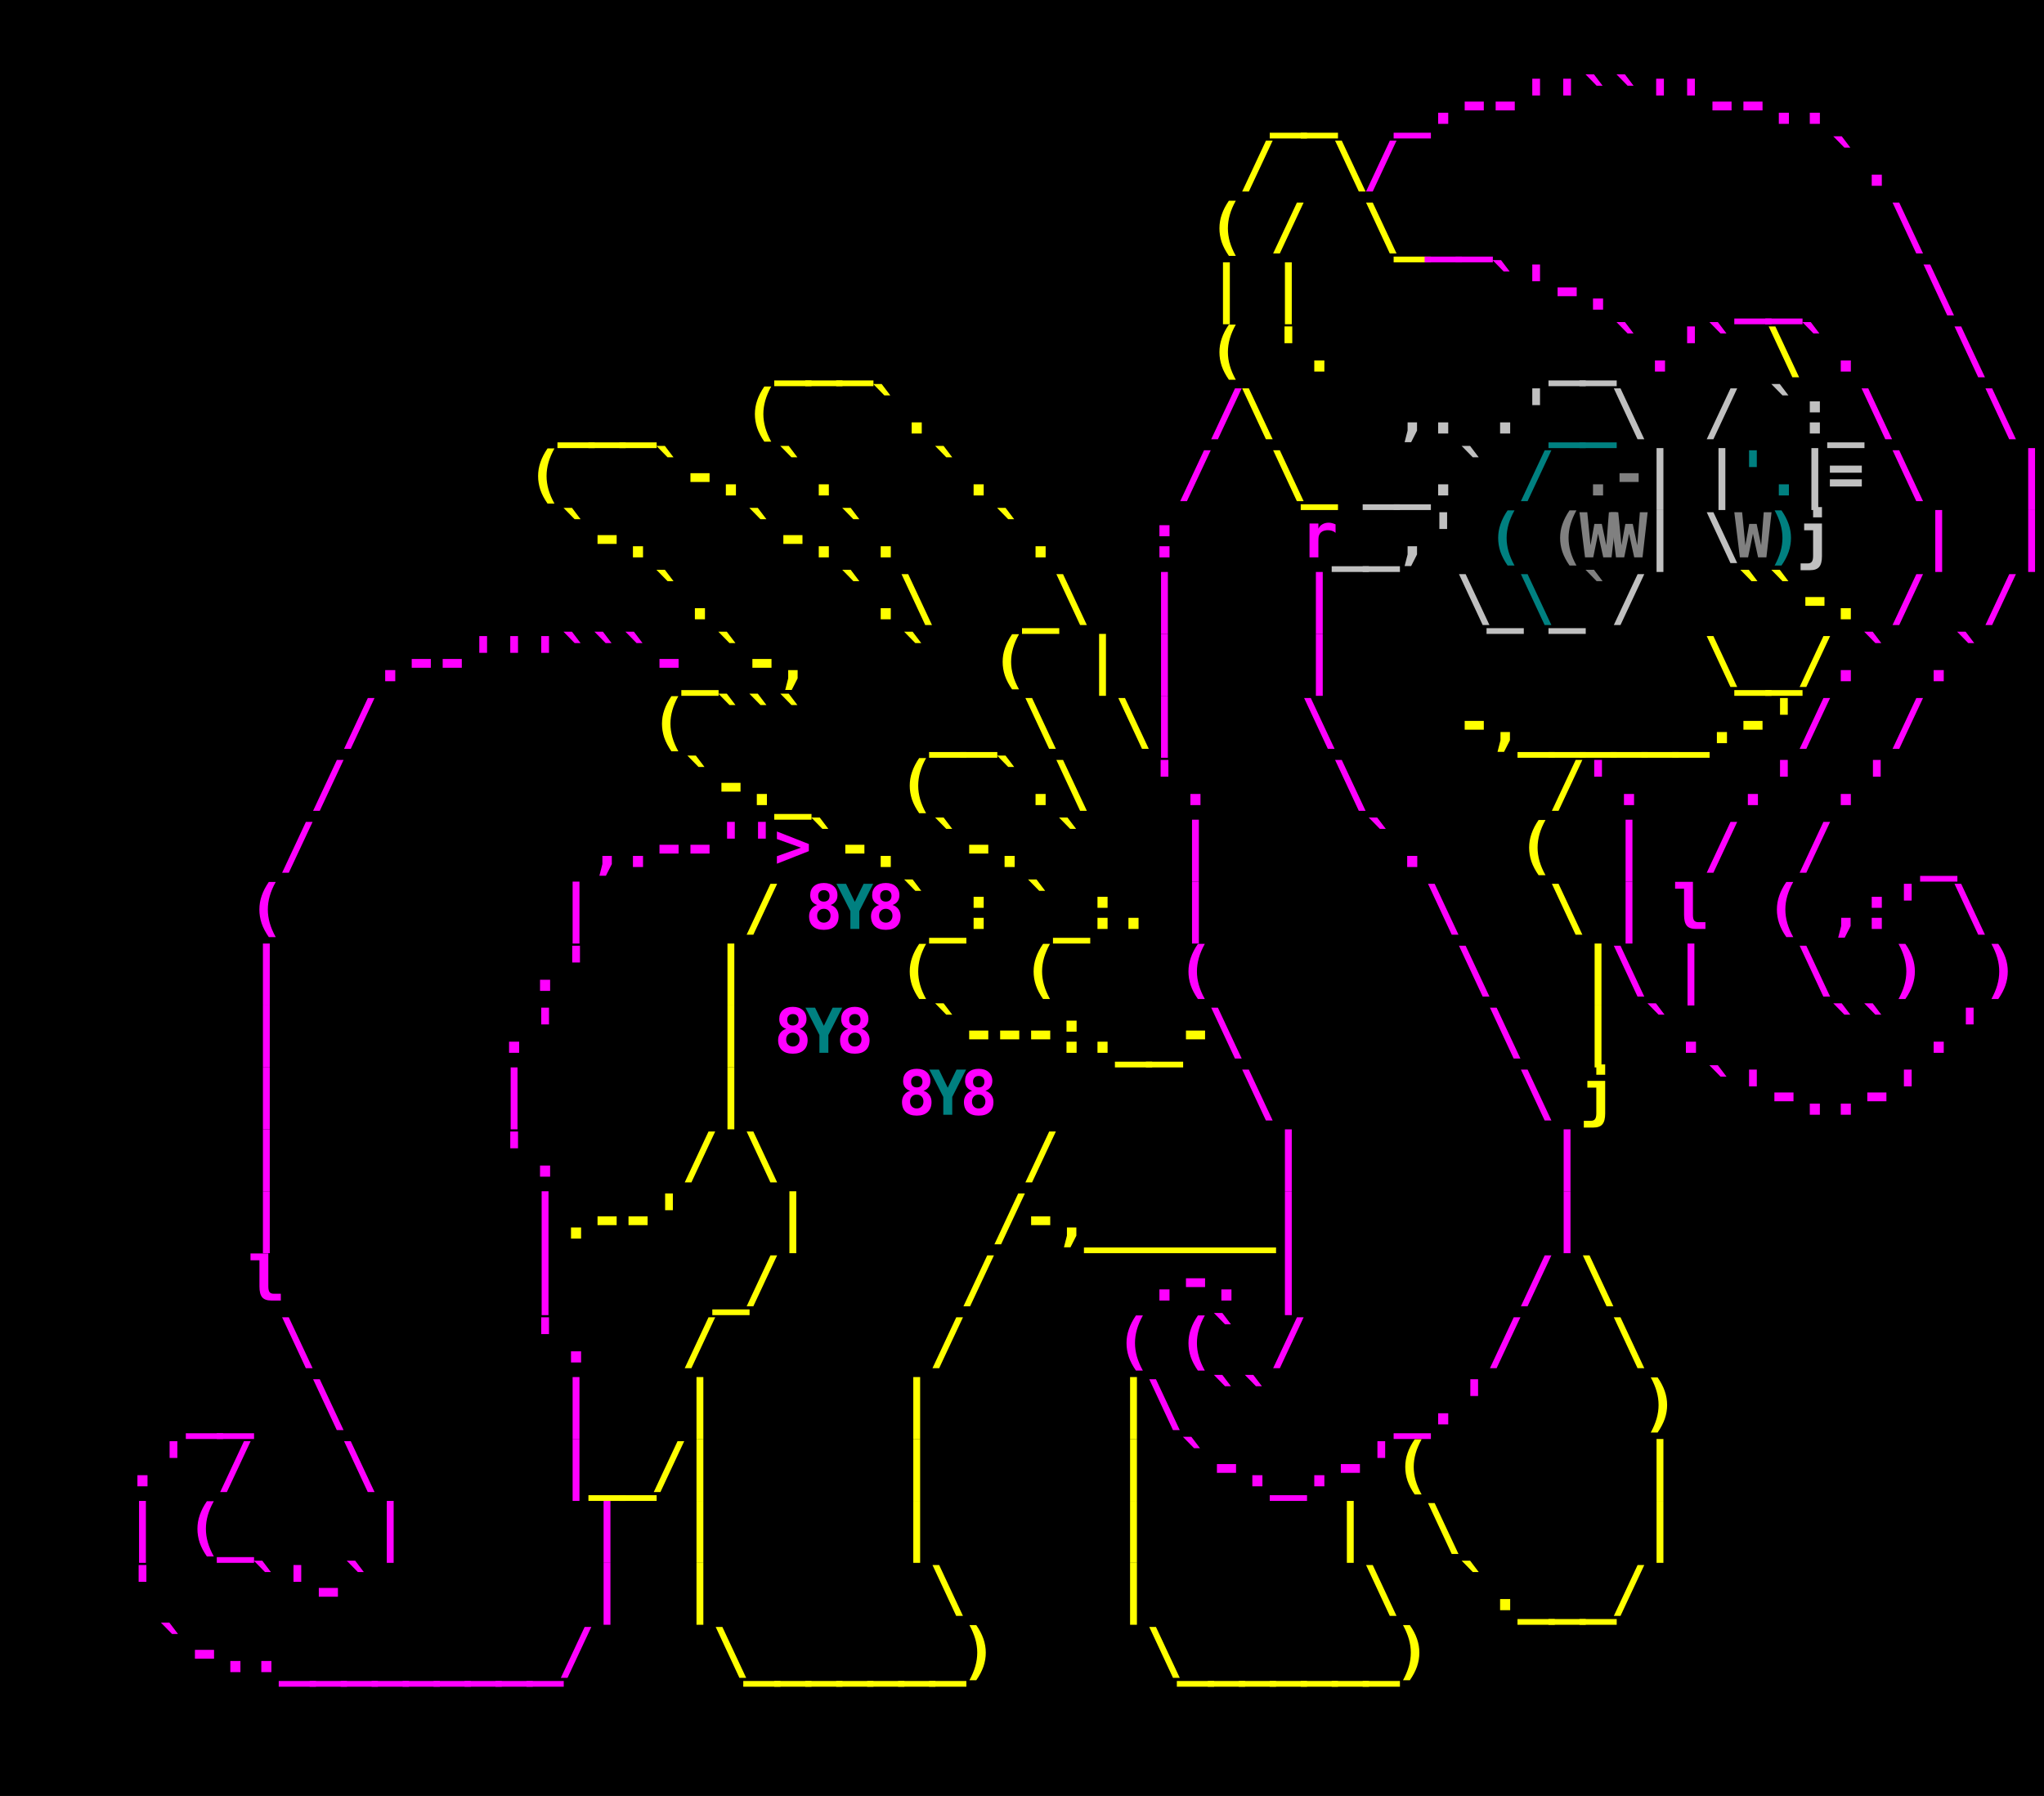
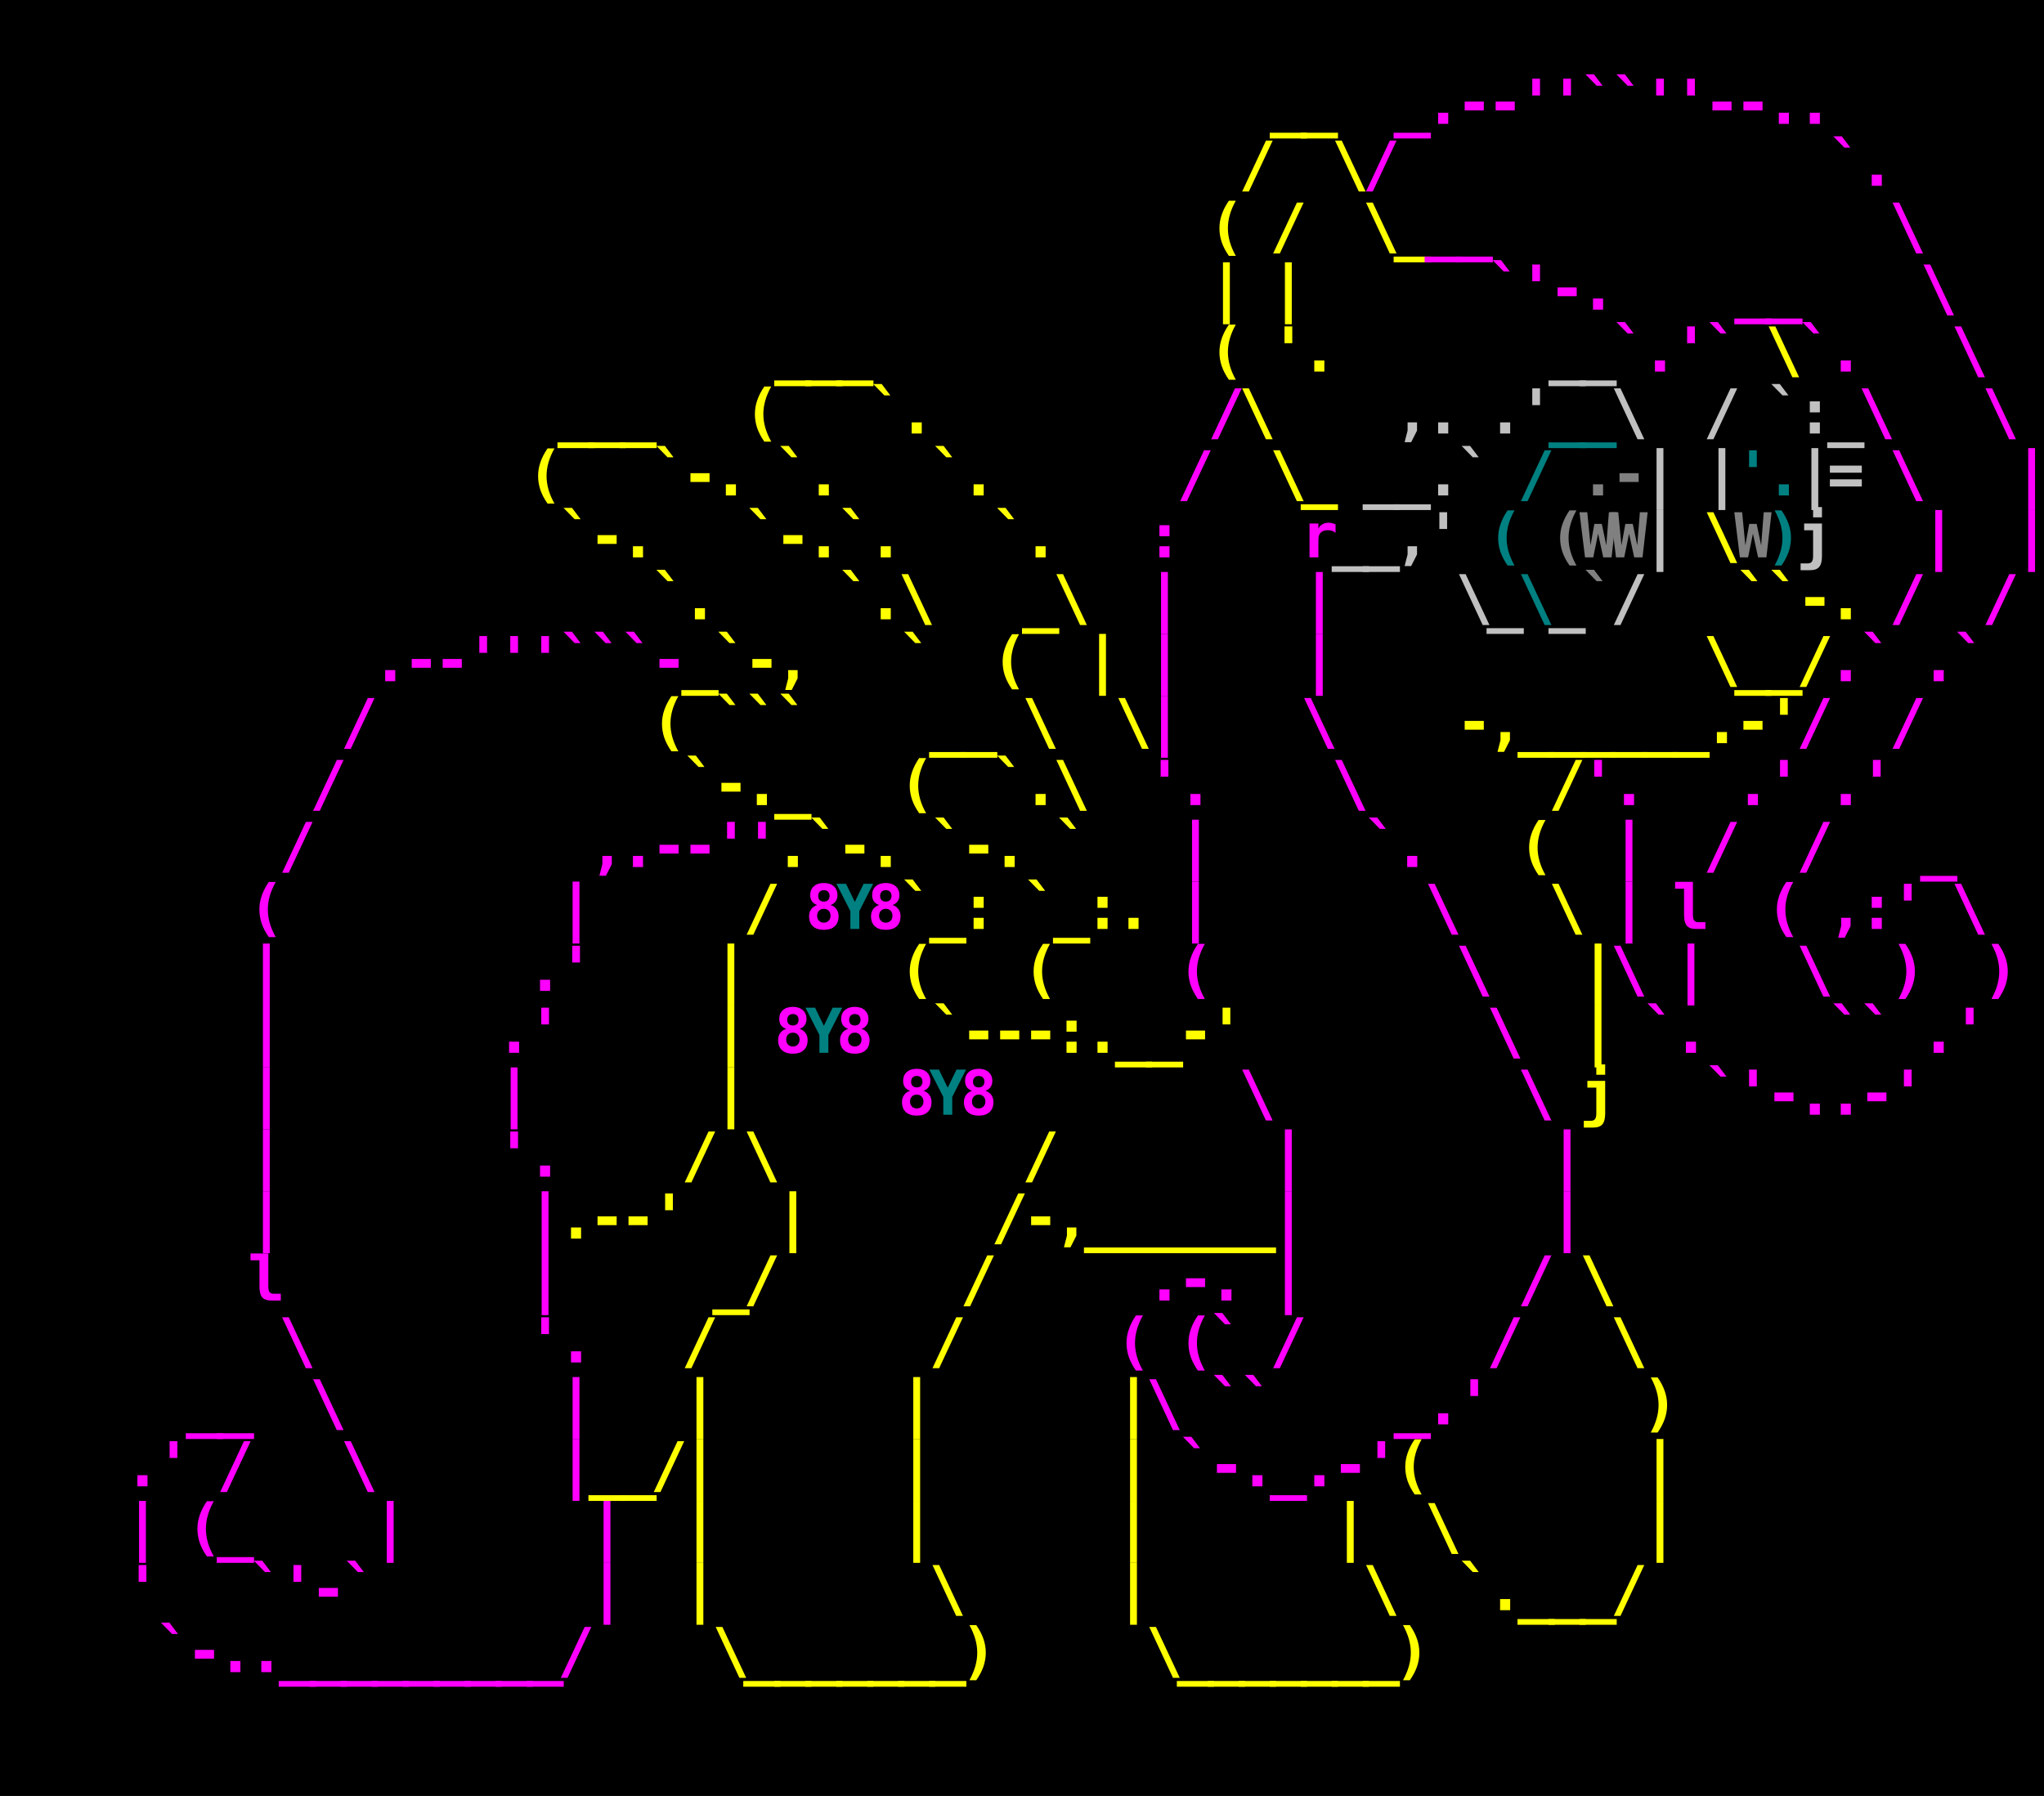
<svg xmlns="http://www.w3.org/2000/svg" width="396" height="348">
  <rect style="fill:black;stroke:none;" width="396" height="348" x="0" y="0" />
  <text y="0" x="0" style="font-family:monospace;font-size:12px;font-weight:bold;">
    <tspan x="246" y="24" style="fill:yellow;">_</tspan>
    <tspan x="252" y="24" style="fill:yellow;">_</tspan>
    <tspan x="270" y="24" style="fill:magenta;">_</tspan>
    <tspan x="276" y="24" style="fill:magenta;">.</tspan>
    <tspan x="282" y="24" style="fill:magenta;">-</tspan>
    <tspan x="288" y="24" style="fill:magenta;">-</tspan>
    <tspan x="294" y="24" style="fill:magenta;">'</tspan>
    <tspan x="300" y="24" style="fill:magenta;">'</tspan>
    <tspan x="306" y="24" style="fill:magenta;">`</tspan>
    <tspan x="312" y="24" style="fill:magenta;">`</tspan>
    <tspan x="318" y="24" style="fill:magenta;">'</tspan>
    <tspan x="324" y="24" style="fill:magenta;">'</tspan>
    <tspan x="330" y="24" style="fill:magenta;">-</tspan>
    <tspan x="336" y="24" style="fill:magenta;">-</tspan>
    <tspan x="342" y="24" style="fill:magenta;">.</tspan>
    <tspan x="348" y="24" style="fill:magenta;">.</tspan>
    <tspan x="240" y="36" style="fill:yellow;">/</tspan>
    <tspan x="258" y="36" style="fill:yellow;">\</tspan>
    <tspan x="264" y="36" style="fill:magenta;">/</tspan>
    <tspan x="354" y="36" style="fill:magenta;">`</tspan>
    <tspan x="360" y="36" style="fill:magenta;">.</tspan>
    <tspan x="234" y="48" style="fill:yellow;">(</tspan>
    <tspan x="246" y="48" style="fill:yellow;">/</tspan>
    <tspan x="264" y="48" style="fill:yellow;">\</tspan>
    <tspan x="270" y="48" style="fill:yellow;">_</tspan>
    <tspan x="276" y="48" style="fill:magenta;">_</tspan>
    <tspan x="282" y="48" style="fill:magenta;">_</tspan>
    <tspan x="366" y="48" style="fill:magenta;">\</tspan>
    <tspan x="234" y="60" style="fill:yellow;">|</tspan>
    <tspan x="246" y="60" style="fill:yellow;">|</tspan>
    <tspan x="288" y="60" style="fill:magenta;">`</tspan>
    <tspan x="294" y="60" style="fill:magenta;">'</tspan>
    <tspan x="300" y="60" style="fill:magenta;">-</tspan>
    <tspan x="306" y="60" style="fill:magenta;">.</tspan>
    <tspan x="336" y="60" style="fill:magenta;">_</tspan>
    <tspan x="342" y="60" style="fill:magenta;">_</tspan>
    <tspan x="372" y="60" style="fill:magenta;">\</tspan>
    <tspan x="150" y="72" style="fill:yellow;">_</tspan>
    <tspan x="156" y="72" style="fill:yellow;">_</tspan>
    <tspan x="162" y="72" style="fill:yellow;">_</tspan>
    <tspan x="234" y="72" style="fill:yellow;">(</tspan>
    <tspan x="246" y="72" style="fill:yellow;">'</tspan>
    <tspan x="252" y="72" style="fill:yellow;">.</tspan>
    <tspan x="300" y="72" style="fill:silver;">_</tspan>
    <tspan x="306" y="72" style="fill:silver;">_</tspan>
    <tspan x="312" y="72" style="fill:magenta;">`</tspan>
    <tspan x="318" y="72" style="fill:magenta;">.</tspan>
    <tspan x="324" y="72" style="fill:magenta;">'</tspan>
    <tspan x="330" y="72" style="fill:magenta;">`</tspan>
    <tspan x="342" y="72" style="fill:yellow;">\</tspan>
    <tspan x="348" y="72" style="fill:magenta;">`</tspan>
    <tspan x="354" y="72" style="fill:magenta;">.</tspan>
    <tspan x="378" y="72" style="fill:magenta;">\</tspan>
    <tspan x="108" y="84" style="fill:yellow;">_</tspan>
    <tspan x="114" y="84" style="fill:yellow;">_</tspan>
    <tspan x="120" y="84" style="fill:yellow;">_</tspan>
    <tspan x="144" y="84" style="fill:yellow;">(</tspan>
    <tspan x="168" y="84" style="fill:yellow;">`</tspan>
    <tspan x="174" y="84" style="fill:yellow;">.</tspan>
    <tspan x="234" y="84" style="fill:magenta;">/</tspan>
    <tspan x="240" y="84" style="fill:yellow;">\</tspan>
    <tspan x="270" y="84" style="fill:silver;">,</tspan>
    <tspan x="276" y="84" style="fill:silver;">.</tspan>
    <tspan x="288" y="84" style="fill:silver;">.</tspan>
    <tspan x="294" y="84" style="fill:silver;">'</tspan>
    <tspan x="300" y="84" style="fill:teal;">_</tspan>
    <tspan x="306" y="84" style="fill:teal;">_</tspan>
    <tspan x="312" y="84" style="fill:silver;">\</tspan>
    <tspan x="330" y="84" style="fill:silver;">/</tspan>
    <tspan x="342" y="84" style="fill:silver;">`</tspan>
    <tspan x="348" y="84" style="fill:silver;">:</tspan>
    <tspan x="354" y="84" style="fill:silver;">_</tspan>
    <tspan x="360" y="84" style="fill:magenta;">\</tspan>
    <tspan x="384" y="84" style="fill:magenta;">\</tspan>
    <tspan x="102" y="96" style="fill:yellow;">(</tspan>
    <tspan x="126" y="96" style="fill:yellow;">`</tspan>
    <tspan x="132" y="96" style="fill:yellow;">-</tspan>
    <tspan x="138" y="96" style="fill:yellow;">.</tspan>
    <tspan x="150" y="96" style="fill:yellow;">`</tspan>
    <tspan x="156" y="96" style="fill:yellow;">.</tspan>
    <tspan x="180" y="96" style="fill:yellow;">`</tspan>
    <tspan x="186" y="96" style="fill:yellow;">.</tspan>
    <tspan x="228" y="96" style="fill:magenta;">/</tspan>
    <tspan x="246" y="96" style="fill:yellow;">\</tspan>
    <tspan x="252" y="96" style="fill:yellow;">_</tspan>
    <tspan x="264" y="96" style="fill:silver;">_</tspan>
    <tspan x="270" y="96" style="fill:silver;">_</tspan>
    <tspan x="276" y="96" style="fill:silver;">.</tspan>
    <tspan x="282" y="96" style="fill:silver;">`</tspan>
    <tspan x="294" y="96" style="fill:teal;">/</tspan>
    <tspan x="306" y="96" style="fill:gray;">.</tspan>
    <tspan x="312" y="96" style="fill:gray;">-</tspan>
    <tspan x="318" y="96" style="fill:silver;">|</tspan>
    <tspan x="330" y="96" style="fill:silver;">|</tspan>
    <tspan x="336" y="96" style="fill:teal;">'</tspan>
    <tspan x="342" y="96" style="fill:teal;">.</tspan>
    <tspan x="348" y="96" style="fill:silver;">|</tspan>
    <tspan x="354" y="96" style="fill:silver;">=</tspan>
    <tspan x="366" y="96" style="fill:magenta;">\</tspan>
    <tspan x="390" y="96" style="fill:magenta;">|</tspan>
    <tspan x="108" y="108" style="fill:yellow;">`</tspan>
    <tspan x="114" y="108" style="fill:yellow;">-</tspan>
    <tspan x="120" y="108" style="fill:yellow;">.</tspan>
    <tspan x="144" y="108" style="fill:yellow;">`</tspan>
    <tspan x="150" y="108" style="fill:yellow;">-</tspan>
    <tspan x="156" y="108" style="fill:yellow;">.</tspan>
    <tspan x="162" y="108" style="fill:yellow;">`</tspan>
    <tspan x="168" y="108" style="fill:yellow;">.</tspan>
    <tspan x="192" y="108" style="fill:yellow;">`</tspan>
    <tspan x="198" y="108" style="fill:yellow;">.</tspan>
    <tspan x="222" y="108" style="fill:magenta;">:</tspan>
    <tspan x="252" y="108" style="fill:magenta;">r</tspan>
    <tspan x="258" y="108" style="fill:silver;">_</tspan>
    <tspan x="264" y="108" style="fill:silver;">_</tspan>
    <tspan x="270" y="108" style="fill:silver;">,</tspan>
    <tspan x="276" y="108" style="fill:silver;">'</tspan>
    <tspan x="288" y="108" style="fill:teal;">(</tspan>
    <tspan x="300" y="108" style="fill:gray;">(</tspan>
    <tspan x="306" y="108" style="fill:gray;">W</tspan>
    <tspan x="312" y="108" style="fill:gray;">W</tspan>
    <tspan x="318" y="108" style="fill:silver;">|</tspan>
-     <tspan x="330" y="108" style="fill:silver;">\</tspan>
+     <tspan x="330" y="108" style="fill:yellow;">\</tspan>
    <tspan x="336" y="108" style="fill:gray;">W</tspan>
    <tspan x="342" y="108" style="fill:teal;">)</tspan>
    <tspan x="348" y="108" style="fill:silver;">j</tspan>
    <tspan x="372" y="108" style="fill:magenta;">|</tspan>
    <tspan x="390" y="108" style="fill:magenta;">|</tspan>
    <tspan x="126" y="120" style="fill:yellow;">`</tspan>
    <tspan x="132" y="120" style="fill:yellow;">.</tspan>
    <tspan x="162" y="120" style="fill:yellow;">`</tspan>
    <tspan x="168" y="120" style="fill:yellow;">.</tspan>
    <tspan x="174" y="120" style="fill:yellow;">\</tspan>
    <tspan x="198" y="120" style="fill:yellow;">_</tspan>
    <tspan x="204" y="120" style="fill:yellow;">\</tspan>
    <tspan x="222" y="120" style="fill:magenta;">|</tspan>
    <tspan x="252" y="120" style="fill:magenta;">|</tspan>
    <tspan x="282" y="120" style="fill:silver;">\</tspan>
    <tspan x="288" y="120" style="fill:silver;">_</tspan>
    <tspan x="294" y="120" style="fill:teal;">\</tspan>
    <tspan x="300" y="120" style="fill:silver;">_</tspan>
    <tspan x="306" y="120" style="fill:gray;">`</tspan>
    <tspan x="312" y="120" style="fill:silver;">/</tspan>
    <tspan x="336" y="120" style="fill:yellow;">`</tspan>
    <tspan x="342" y="120" style="fill:yellow;">`</tspan>
    <tspan x="348" y="120" style="fill:yellow;">-</tspan>
    <tspan x="354" y="120" style="fill:yellow;">.</tspan>
    <tspan x="366" y="120" style="fill:magenta;">/</tspan>
    <tspan x="384" y="120" style="fill:magenta;">/</tspan>
    <tspan x="72" y="132" style="fill:magenta;">.</tspan>
    <tspan x="78" y="132" style="fill:magenta;">-</tspan>
    <tspan x="84" y="132" style="fill:magenta;">-</tspan>
    <tspan x="90" y="132" style="fill:magenta;">'</tspan>
    <tspan x="96" y="132" style="fill:magenta;">'</tspan>
    <tspan x="102" y="132" style="fill:magenta;">'</tspan>
    <tspan x="108" y="132" style="fill:magenta;">`</tspan>
    <tspan x="114" y="132" style="fill:magenta;">`</tspan>
    <tspan x="120" y="132" style="fill:magenta;">`</tspan>
    <tspan x="126" y="132" style="fill:magenta;">-</tspan>
    <tspan x="132" y="132" style="fill:yellow;">_</tspan>
    <tspan x="138" y="132" style="fill:yellow;">`</tspan>
    <tspan x="144" y="132" style="fill:yellow;">-</tspan>
    <tspan x="150" y="132" style="fill:yellow;">,</tspan>
    <tspan x="174" y="132" style="fill:yellow;">`</tspan>
    <tspan x="192" y="132" style="fill:yellow;">(</tspan>
    <tspan x="210" y="132" style="fill:yellow;">|</tspan>
    <tspan x="222" y="132" style="fill:magenta;">|</tspan>
    <tspan x="252" y="132" style="fill:magenta;">|</tspan>
    <tspan x="330" y="132" style="fill:yellow;">\</tspan>
    <tspan x="336" y="132" style="fill:yellow;">_</tspan>
    <tspan x="342" y="132" style="fill:yellow;">_</tspan>
    <tspan x="348" y="132" style="fill:yellow;">/</tspan>
    <tspan x="354" y="132" style="fill:magenta;">.</tspan>
    <tspan x="360" y="132" style="fill:magenta;">`</tspan>
    <tspan x="372" y="132" style="fill:magenta;">.</tspan>
    <tspan x="378" y="132" style="fill:magenta;">`</tspan>
    <tspan x="66" y="144" style="fill:magenta;">/</tspan>
    <tspan x="126" y="144" style="fill:yellow;">(</tspan>
    <tspan x="138" y="144" style="fill:yellow;">`</tspan>
    <tspan x="144" y="144" style="fill:yellow;">`</tspan>
    <tspan x="150" y="144" style="fill:yellow;">`</tspan>
    <tspan x="180" y="144" style="fill:yellow;">_</tspan>
    <tspan x="186" y="144" style="fill:yellow;">_</tspan>
    <tspan x="198" y="144" style="fill:yellow;">\</tspan>
    <tspan x="216" y="144" style="fill:yellow;">\</tspan>
    <tspan x="222" y="144" style="fill:magenta;">|</tspan>
    <tspan x="252" y="144" style="fill:magenta;">\</tspan>
    <tspan x="282" y="144" style="fill:yellow;">-</tspan>
    <tspan x="288" y="144" style="fill:yellow;">,</tspan>
    <tspan x="294" y="144" style="fill:yellow;">_</tspan>
    <tspan x="300" y="144" style="fill:yellow;">_</tspan>
    <tspan x="306" y="144" style="fill:yellow;">_</tspan>
    <tspan x="312" y="144" style="fill:yellow;">_</tspan>
    <tspan x="318" y="144" style="fill:yellow;">_</tspan>
    <tspan x="324" y="144" style="fill:yellow;">_</tspan>
    <tspan x="330" y="144" style="fill:yellow;">.</tspan>
    <tspan x="336" y="144" style="fill:yellow;">-</tspan>
    <tspan x="342" y="144" style="fill:yellow;">'</tspan>
    <tspan x="348" y="144" style="fill:magenta;">/</tspan>
    <tspan x="366" y="144" style="fill:magenta;">/</tspan>
    <tspan x="60" y="156" style="fill:magenta;">/</tspan>
    <tspan x="132" y="156" style="fill:yellow;">`</tspan>
    <tspan x="138" y="156" style="fill:yellow;">-</tspan>
    <tspan x="144" y="156" style="fill:yellow;">.</tspan>
    <tspan x="150" y="156" style="fill:yellow;">_</tspan>
    <tspan x="174" y="156" style="fill:yellow;">(</tspan>
    <tspan x="192" y="156" style="fill:yellow;">`</tspan>
    <tspan x="198" y="156" style="fill:yellow;">.</tspan>
    <tspan x="204" y="156" style="fill:yellow;">\</tspan>
    <tspan x="222" y="156" style="fill:magenta;">'</tspan>
    <tspan x="228" y="156" style="fill:magenta;">.</tspan>
    <tspan x="258" y="156" style="fill:magenta;">\</tspan>
    <tspan x="300" y="156" style="fill:yellow;">/</tspan>
    <tspan x="306" y="156" style="fill:magenta;">'</tspan>
    <tspan x="312" y="156" style="fill:magenta;">.</tspan>
    <tspan x="336" y="156" style="fill:magenta;">.</tspan>
    <tspan x="342" y="156" style="fill:magenta;">'</tspan>
    <tspan x="354" y="156" style="fill:magenta;">.</tspan>
    <tspan x="360" y="156" style="fill:magenta;">'</tspan>
    <tspan x="54" y="168" style="fill:magenta;">/</tspan>
    <tspan x="114" y="168" style="fill:magenta;">,</tspan>
    <tspan x="120" y="168" style="fill:magenta;">.</tspan>
    <tspan x="126" y="168" style="fill:magenta;">-</tspan>
    <tspan x="132" y="168" style="fill:magenta;">-</tspan>
    <tspan x="138" y="168" style="fill:magenta;">'</tspan>
    <tspan x="144" y="168" style="fill:magenta;">'</tspan>
-     <tspan x="150" y="168" style="fill:magenta;">&gt;</tspan>
+     <tspan x="150" y="168" style="fill:yellow;">.</tspan>
    <tspan x="156" y="168" style="fill:yellow;">`</tspan>
    <tspan x="162" y="168" style="fill:yellow;">-</tspan>
    <tspan x="168" y="168" style="fill:yellow;">.</tspan>
    <tspan x="180" y="168" style="fill:yellow;">`</tspan>
    <tspan x="186" y="168" style="fill:yellow;">-</tspan>
    <tspan x="192" y="168" style="fill:yellow;">.</tspan>
    <tspan x="204" y="168" style="fill:yellow;">`</tspan>
    <tspan x="228" y="168" style="fill:magenta;">|</tspan>
    <tspan x="264" y="168" style="fill:magenta;">`</tspan>
    <tspan x="270" y="168" style="fill:magenta;">.</tspan>
    <tspan x="294" y="168" style="fill:yellow;">(</tspan>
    <tspan x="312" y="168" style="fill:magenta;">|</tspan>
    <tspan x="330" y="168" style="fill:magenta;">/</tspan>
    <tspan x="348" y="168" style="fill:magenta;">/</tspan>
    <tspan x="372" y="168" style="fill:magenta;">_</tspan>
    <tspan x="48" y="180" style="fill:magenta;">(</tspan>
    <tspan x="108" y="180" style="fill:magenta;">|</tspan>
    <tspan x="144" y="180" style="fill:yellow;">/</tspan>
    <tspan x="156" y="180" style="fill:magenta;">8</tspan>
    <tspan x="162" y="180" style="fill:teal;">Y</tspan>
    <tspan x="168" y="180" style="fill:magenta;">8</tspan>
    <tspan x="174" y="180" style="fill:yellow;">`</tspan>
    <tspan x="180" y="180" style="fill:yellow;">_</tspan>
    <tspan x="186" y="180" style="fill:yellow;">:</tspan>
    <tspan x="198" y="180" style="fill:yellow;">`</tspan>
    <tspan x="204" y="180" style="fill:yellow;">_</tspan>
    <tspan x="210" y="180" style="fill:yellow;">:</tspan>
    <tspan x="216" y="180" style="fill:yellow;">.</tspan>
    <tspan x="228" y="180" style="fill:magenta;">|</tspan>
    <tspan x="276" y="180" style="fill:magenta;">\</tspan>
    <tspan x="300" y="180" style="fill:yellow;">\</tspan>
    <tspan x="312" y="180" style="fill:magenta;">|</tspan>
    <tspan x="324" y="180" style="fill:magenta;">l</tspan>
    <tspan x="342" y="180" style="fill:magenta;">(</tspan>
    <tspan x="354" y="180" style="fill:magenta;">,</tspan>
    <tspan x="360" y="180" style="fill:magenta;">:</tspan>
    <tspan x="366" y="180" style="fill:magenta;">'</tspan>
    <tspan x="378" y="180" style="fill:magenta;">\</tspan>
    <tspan x="48" y="192" style="fill:magenta;">|</tspan>
    <tspan x="102" y="192" style="fill:magenta;">.</tspan>
    <tspan x="108" y="192" style="fill:magenta;">'</tspan>
    <tspan x="138" y="192" style="fill:yellow;">|</tspan>
    <tspan x="174" y="192" style="fill:yellow;">(</tspan>
    <tspan x="198" y="192" style="fill:yellow;">(</tspan>
    <tspan x="228" y="192" style="fill:magenta;">(</tspan>
    <tspan x="282" y="192" style="fill:magenta;">\</tspan>
    <tspan x="306" y="192" style="fill:yellow;">|</tspan>
    <tspan x="312" y="192" style="fill:magenta;">\</tspan>
    <tspan x="324" y="192" style="fill:magenta;">|</tspan>
    <tspan x="348" y="192" style="fill:magenta;">\</tspan>
    <tspan x="366" y="192" style="fill:magenta;">)</tspan>
    <tspan x="384" y="192" style="fill:magenta;">)</tspan>
    <tspan x="48" y="204" style="fill:magenta;">|</tspan>
    <tspan x="96" y="204" style="fill:magenta;">.</tspan>
    <tspan x="102" y="204" style="fill:magenta;">'</tspan>
    <tspan x="138" y="204" style="fill:yellow;">|</tspan>
    <tspan x="150" y="204" style="fill:magenta;">8</tspan>
    <tspan x="156" y="204" style="fill:teal;">Y</tspan>
    <tspan x="162" y="204" style="fill:magenta;">8</tspan>
    <tspan x="180" y="204" style="fill:yellow;">`</tspan>
    <tspan x="186" y="204" style="fill:yellow;">-</tspan>
    <tspan x="192" y="204" style="fill:yellow;">-</tspan>
    <tspan x="198" y="204" style="fill:yellow;">-</tspan>
    <tspan x="204" y="204" style="fill:yellow;">:</tspan>
    <tspan x="210" y="204" style="fill:yellow;">.</tspan>
    <tspan x="216" y="204" style="fill:yellow;">_</tspan>
    <tspan x="222" y="204" style="fill:yellow;">_</tspan>
    <tspan x="228" y="204" style="fill:yellow;">-</tspan>
-     <tspan x="234" y="204" style="fill:magenta;">\</tspan>
+     <tspan x="234" y="204" style="fill:yellow;">'</tspan>
    <tspan x="288" y="204" style="fill:magenta;">\</tspan>
    <tspan x="306" y="204" style="fill:yellow;">|</tspan>
    <tspan x="318" y="204" style="fill:magenta;">`</tspan>
    <tspan x="324" y="204" style="fill:magenta;">.</tspan>
    <tspan x="354" y="204" style="fill:magenta;">`</tspan>
    <tspan x="360" y="204" style="fill:magenta;">`</tspan>
    <tspan x="372" y="204" style="fill:magenta;">.</tspan>
    <tspan x="378" y="204" style="fill:magenta;">'</tspan>
    <tspan x="48" y="216" style="fill:magenta;">|</tspan>
    <tspan x="96" y="216" style="fill:magenta;">|</tspan>
    <tspan x="138" y="216" style="fill:yellow;">|</tspan>
    <tspan x="174" y="216" style="fill:magenta;">8</tspan>
    <tspan x="180" y="216" style="fill:teal;">Y</tspan>
    <tspan x="186" y="216" style="fill:magenta;">8</tspan>
    <tspan x="240" y="216" style="fill:magenta;">\</tspan>
    <tspan x="294" y="216" style="fill:magenta;">\</tspan>
    <tspan x="306" y="216" style="fill:yellow;">j</tspan>
    <tspan x="330" y="216" style="fill:magenta;">`</tspan>
    <tspan x="336" y="216" style="fill:magenta;">'</tspan>
    <tspan x="342" y="216" style="fill:magenta;">-</tspan>
    <tspan x="348" y="216" style="fill:magenta;">.</tspan>
    <tspan x="354" y="216" style="fill:magenta;">.</tspan>
    <tspan x="360" y="216" style="fill:magenta;">-</tspan>
    <tspan x="366" y="216" style="fill:magenta;">'</tspan>
    <tspan x="48" y="228" style="fill:magenta;">|</tspan>
    <tspan x="96" y="228" style="fill:magenta;">'</tspan>
    <tspan x="102" y="228" style="fill:magenta;">.</tspan>
    <tspan x="132" y="228" style="fill:yellow;">/</tspan>
    <tspan x="144" y="228" style="fill:yellow;">\</tspan>
    <tspan x="198" y="228" style="fill:yellow;">/</tspan>
    <tspan x="246" y="228" style="fill:magenta;">|</tspan>
    <tspan x="300" y="228" style="fill:magenta;">|</tspan>
    <tspan x="48" y="240" style="fill:magenta;">|</tspan>
    <tspan x="102" y="240" style="fill:magenta;">|</tspan>
    <tspan x="108" y="240" style="fill:yellow;">.</tspan>
    <tspan x="114" y="240" style="fill:yellow;">-</tspan>
    <tspan x="120" y="240" style="fill:yellow;">-</tspan>
    <tspan x="126" y="240" style="fill:yellow;">'</tspan>
    <tspan x="150" y="240" style="fill:yellow;">|</tspan>
    <tspan x="192" y="240" style="fill:yellow;">/</tspan>
    <tspan x="198" y="240" style="fill:yellow;">-</tspan>
    <tspan x="204" y="240" style="fill:yellow;">,</tspan>
    <tspan x="210" y="240" style="fill:yellow;">_</tspan>
    <tspan x="216" y="240" style="fill:yellow;">_</tspan>
    <tspan x="222" y="240" style="fill:yellow;">_</tspan>
    <tspan x="228" y="240" style="fill:yellow;">_</tspan>
    <tspan x="234" y="240" style="fill:yellow;">_</tspan>
    <tspan x="240" y="240" style="fill:yellow;">_</tspan>
    <tspan x="246" y="240" style="fill:magenta;">|</tspan>
    <tspan x="300" y="240" style="fill:magenta;">|</tspan>
    <tspan x="48" y="252" style="fill:magenta;">l</tspan>
    <tspan x="102" y="252" style="fill:magenta;">|</tspan>
    <tspan x="138" y="252" style="fill:yellow;">_</tspan>
    <tspan x="144" y="252" style="fill:yellow;">/</tspan>
    <tspan x="186" y="252" style="fill:yellow;">/</tspan>
    <tspan x="222" y="252" style="fill:magenta;">.</tspan>
    <tspan x="228" y="252" style="fill:magenta;">-</tspan>
    <tspan x="234" y="252" style="fill:magenta;">.</tspan>
    <tspan x="246" y="252" style="fill:magenta;">|</tspan>
    <tspan x="294" y="252" style="fill:magenta;">/</tspan>
    <tspan x="306" y="252" style="fill:yellow;">\</tspan>
    <tspan x="54" y="264" style="fill:magenta;">\</tspan>
    <tspan x="102" y="264" style="fill:magenta;">'</tspan>
    <tspan x="108" y="264" style="fill:magenta;">.</tspan>
    <tspan x="132" y="264" style="fill:yellow;">/</tspan>
    <tspan x="180" y="264" style="fill:yellow;">/</tspan>
    <tspan x="216" y="264" style="fill:magenta;">(</tspan>
    <tspan x="228" y="264" style="fill:magenta;">(</tspan>
    <tspan x="234" y="264" style="fill:magenta;">`</tspan>
    <tspan x="246" y="264" style="fill:magenta;">/</tspan>
    <tspan x="288" y="264" style="fill:magenta;">/</tspan>
    <tspan x="312" y="264" style="fill:yellow;">\</tspan>
    <tspan x="36" y="276" style="fill:magenta;">_</tspan>
    <tspan x="42" y="276" style="fill:magenta;">_</tspan>
    <tspan x="60" y="276" style="fill:magenta;">\</tspan>
    <tspan x="108" y="276" style="fill:magenta;">|</tspan>
    <tspan x="132" y="276" style="fill:yellow;">|</tspan>
    <tspan x="174" y="276" style="fill:yellow;">|</tspan>
    <tspan x="216" y="276" style="fill:yellow;">|</tspan>
    <tspan x="222" y="276" style="fill:magenta;">\</tspan>
    <tspan x="234" y="276" style="fill:magenta;">`</tspan>
    <tspan x="240" y="276" style="fill:magenta;">`</tspan>
    <tspan x="270" y="276" style="fill:magenta;">_</tspan>
    <tspan x="276" y="276" style="fill:magenta;">.</tspan>
    <tspan x="282" y="276" style="fill:magenta;">'</tspan>
    <tspan x="318" y="276" style="fill:yellow;">)</tspan>
    <tspan x="24" y="288" style="fill:magenta;">.</tspan>
    <tspan x="30" y="288" style="fill:magenta;">'</tspan>
    <tspan x="42" y="288" style="fill:magenta;">/</tspan>
    <tspan x="66" y="288" style="fill:magenta;">\</tspan>
    <tspan x="108" y="288" style="fill:magenta;">|</tspan>
    <tspan x="114" y="288" style="fill:yellow;">_</tspan>
    <tspan x="120" y="288" style="fill:yellow;">_</tspan>
    <tspan x="126" y="288" style="fill:yellow;">/</tspan>
    <tspan x="132" y="288" style="fill:yellow;">|</tspan>
    <tspan x="174" y="288" style="fill:yellow;">|</tspan>
    <tspan x="216" y="288" style="fill:yellow;">|</tspan>
    <tspan x="228" y="288" style="fill:magenta;">`</tspan>
    <tspan x="234" y="288" style="fill:magenta;">-</tspan>
    <tspan x="240" y="288" style="fill:magenta;">.</tspan>
    <tspan x="246" y="288" style="fill:magenta;">_</tspan>
    <tspan x="252" y="288" style="fill:magenta;">.</tspan>
    <tspan x="258" y="288" style="fill:magenta;">-</tspan>
    <tspan x="264" y="288" style="fill:magenta;">'</tspan>
    <tspan x="270" y="288" style="fill:yellow;">(</tspan>
    <tspan x="318" y="288" style="fill:yellow;">|</tspan>
    <tspan x="24" y="300" style="fill:magenta;">|</tspan>
    <tspan x="36" y="300" style="fill:magenta;">(</tspan>
    <tspan x="42" y="300" style="fill:magenta;">_</tspan>
    <tspan x="72" y="300" style="fill:magenta;">|</tspan>
    <tspan x="114" y="300" style="fill:magenta;">|</tspan>
    <tspan x="132" y="300" style="fill:yellow;">|</tspan>
    <tspan x="174" y="300" style="fill:yellow;">|</tspan>
    <tspan x="216" y="300" style="fill:yellow;">|</tspan>
    <tspan x="258" y="300" style="fill:yellow;">|</tspan>
    <tspan x="276" y="300" style="fill:yellow;">\</tspan>
    <tspan x="318" y="300" style="fill:yellow;">|</tspan>
    <tspan x="24" y="312" style="fill:magenta;">'</tspan>
    <tspan x="48" y="312" style="fill:magenta;">`</tspan>
    <tspan x="54" y="312" style="fill:magenta;">'</tspan>
    <tspan x="60" y="312" style="fill:magenta;">-</tspan>
    <tspan x="66" y="312" style="fill:magenta;">`</tspan>
    <tspan x="114" y="312" style="fill:magenta;">|</tspan>
    <tspan x="132" y="312" style="fill:yellow;">|</tspan>
    <tspan x="180" y="312" style="fill:yellow;">\</tspan>
    <tspan x="216" y="312" style="fill:yellow;">|</tspan>
    <tspan x="264" y="312" style="fill:yellow;">\</tspan>
    <tspan x="282" y="312" style="fill:yellow;">`</tspan>
    <tspan x="288" y="312" style="fill:yellow;">.</tspan>
    <tspan x="294" y="312" style="fill:yellow;">_</tspan>
    <tspan x="300" y="312" style="fill:yellow;">_</tspan>
    <tspan x="306" y="312" style="fill:yellow;">_</tspan>
    <tspan x="312" y="312" style="fill:yellow;">/</tspan>
    <tspan x="30" y="324" style="fill:magenta;">`</tspan>
    <tspan x="36" y="324" style="fill:magenta;">-</tspan>
    <tspan x="42" y="324" style="fill:magenta;">.</tspan>
    <tspan x="48" y="324" style="fill:magenta;">.</tspan>
    <tspan x="54" y="324" style="fill:magenta;">_</tspan>
    <tspan x="60" y="324" style="fill:magenta;">_</tspan>
    <tspan x="66" y="324" style="fill:magenta;">_</tspan>
    <tspan x="72" y="324" style="fill:magenta;">_</tspan>
    <tspan x="78" y="324" style="fill:magenta;">_</tspan>
    <tspan x="84" y="324" style="fill:magenta;">_</tspan>
    <tspan x="90" y="324" style="fill:magenta;">_</tspan>
    <tspan x="96" y="324" style="fill:magenta;">_</tspan>
    <tspan x="102" y="324" style="fill:magenta;">_</tspan>
    <tspan x="108" y="324" style="fill:magenta;">/</tspan>
    <tspan x="138" y="324" style="fill:yellow;">\</tspan>
    <tspan x="144" y="324" style="fill:yellow;">_</tspan>
    <tspan x="150" y="324" style="fill:yellow;">_</tspan>
    <tspan x="156" y="324" style="fill:yellow;">_</tspan>
    <tspan x="162" y="324" style="fill:yellow;">_</tspan>
    <tspan x="168" y="324" style="fill:yellow;">_</tspan>
    <tspan x="174" y="324" style="fill:yellow;">_</tspan>
    <tspan x="180" y="324" style="fill:yellow;">_</tspan>
    <tspan x="186" y="324" style="fill:yellow;">)</tspan>
    <tspan x="222" y="324" style="fill:yellow;">\</tspan>
    <tspan x="228" y="324" style="fill:yellow;">_</tspan>
    <tspan x="234" y="324" style="fill:yellow;">_</tspan>
    <tspan x="240" y="324" style="fill:yellow;">_</tspan>
    <tspan x="246" y="324" style="fill:yellow;">_</tspan>
    <tspan x="252" y="324" style="fill:yellow;">_</tspan>
    <tspan x="258" y="324" style="fill:yellow;">_</tspan>
    <tspan x="264" y="324" style="fill:yellow;">_</tspan>
    <tspan x="270" y="324" style="fill:yellow;">)</tspan>
  </text>
</svg>
